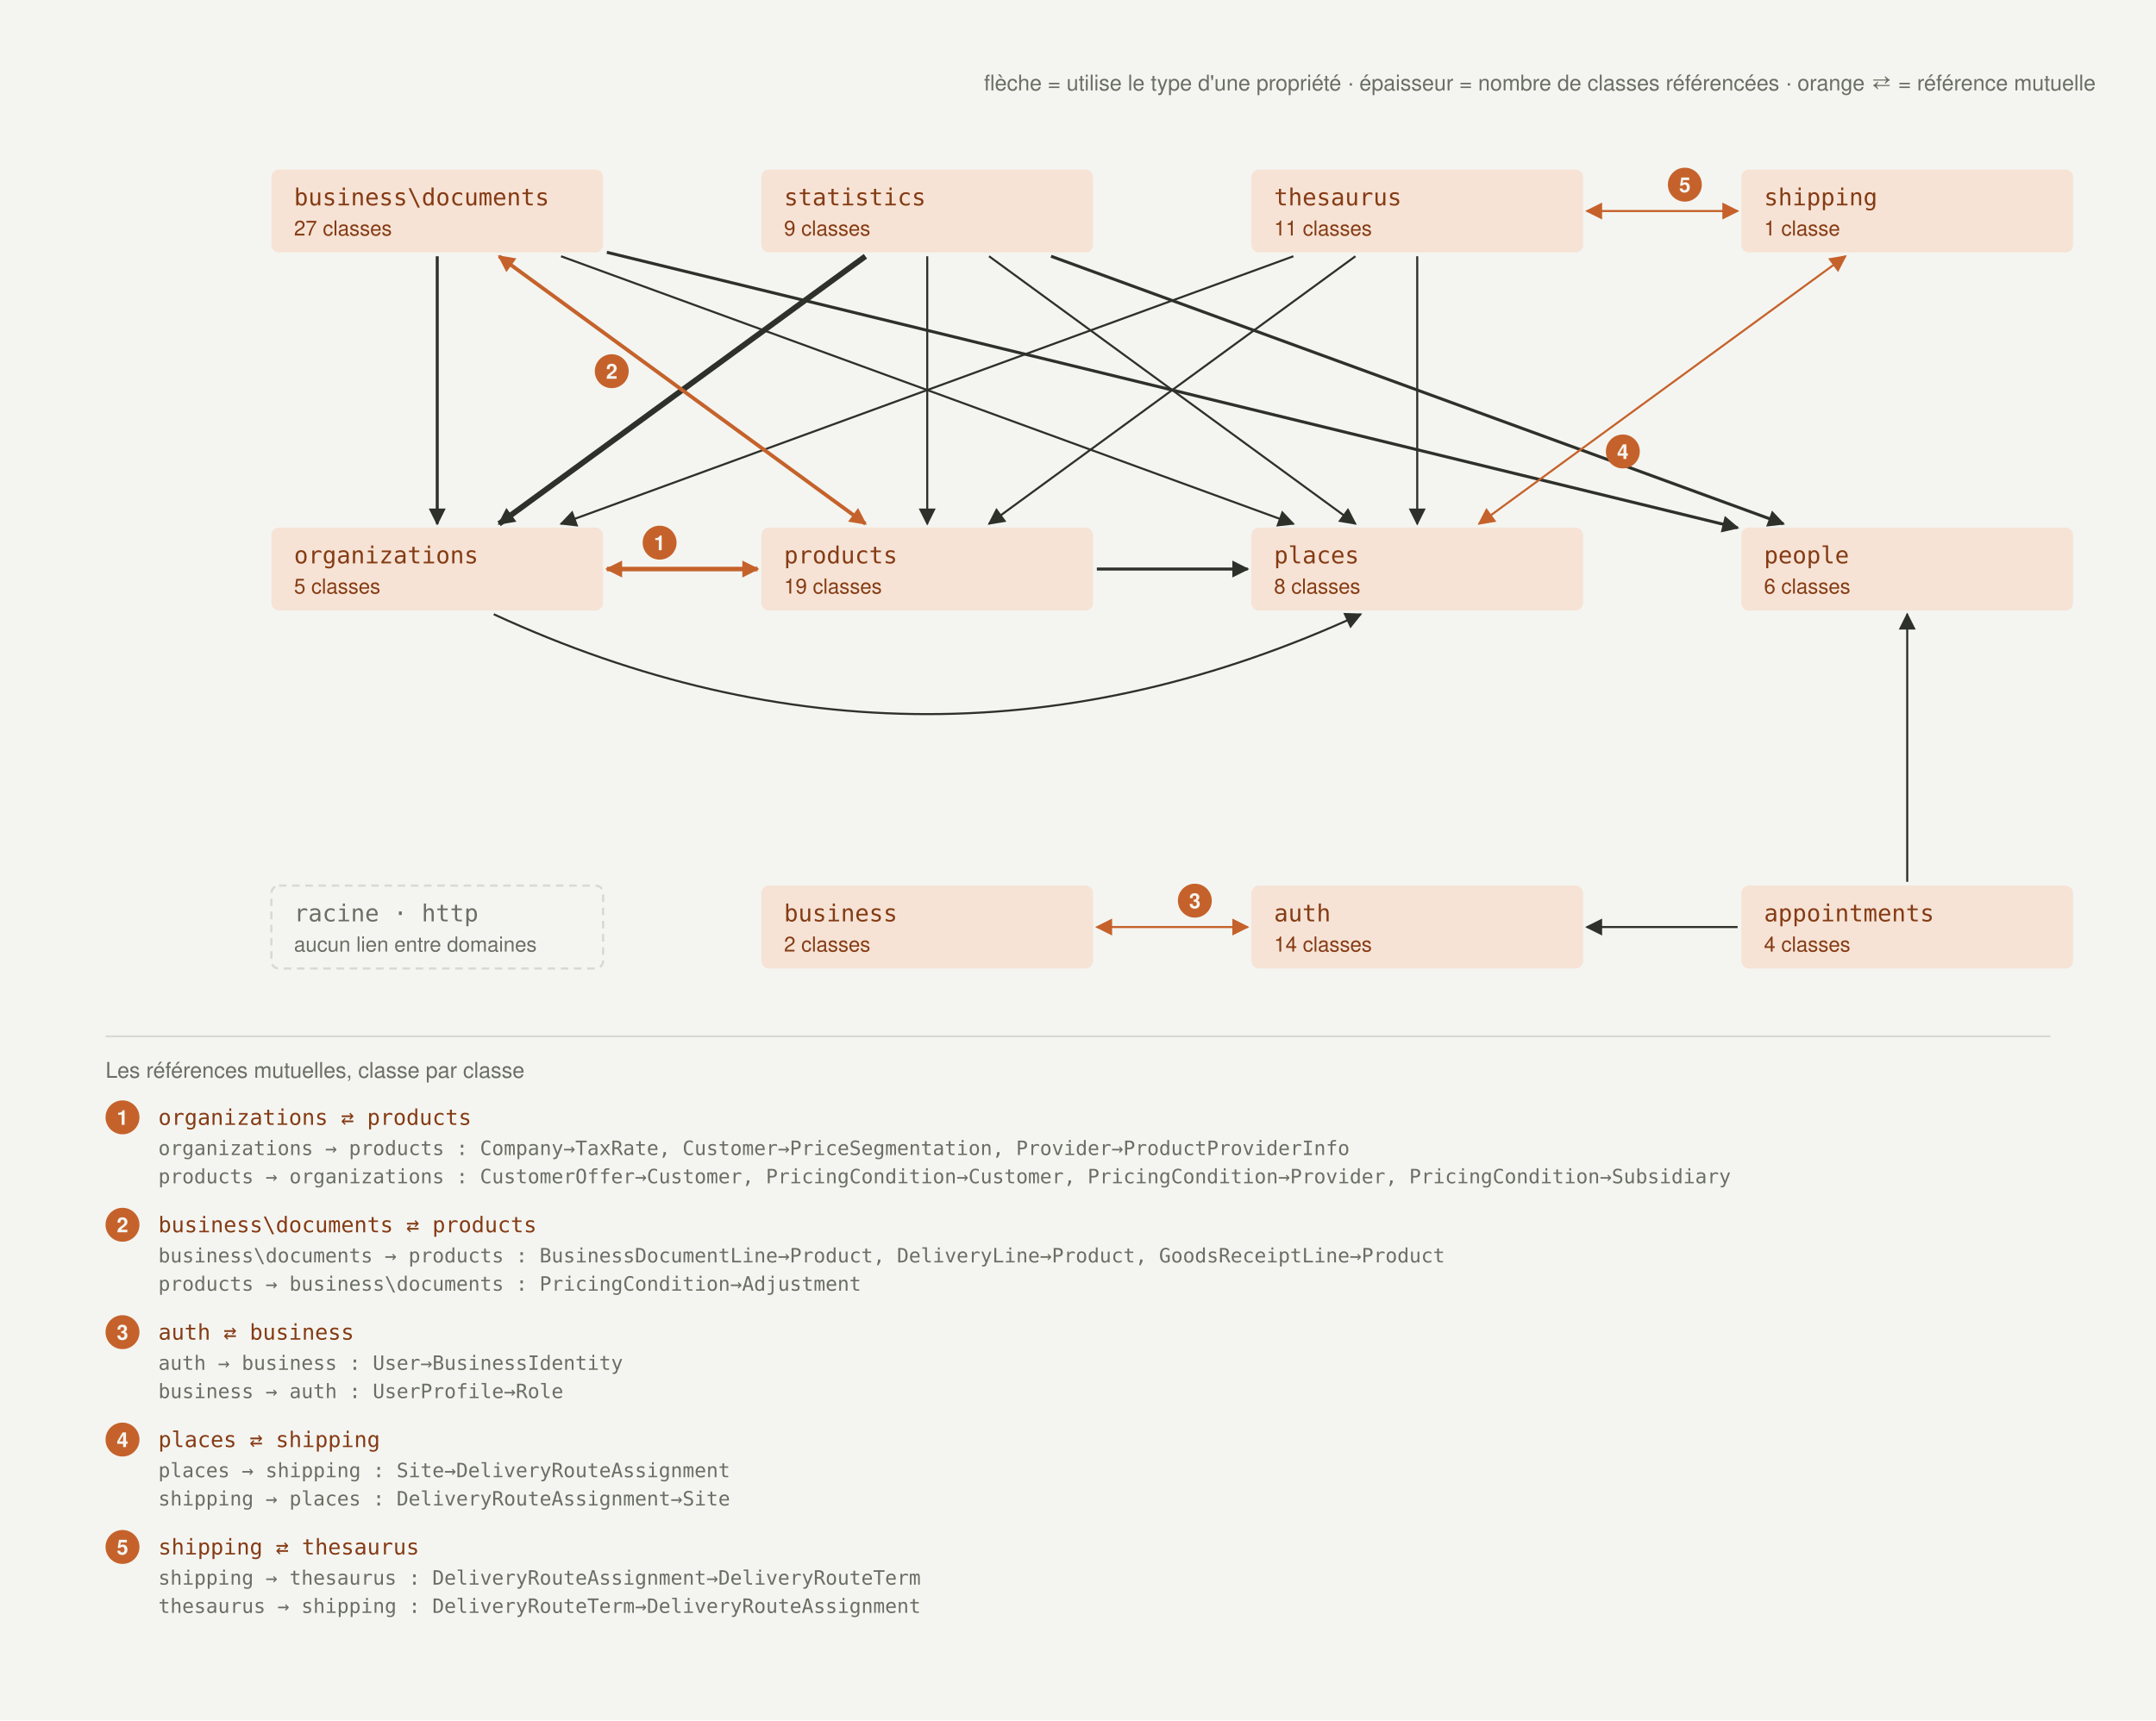
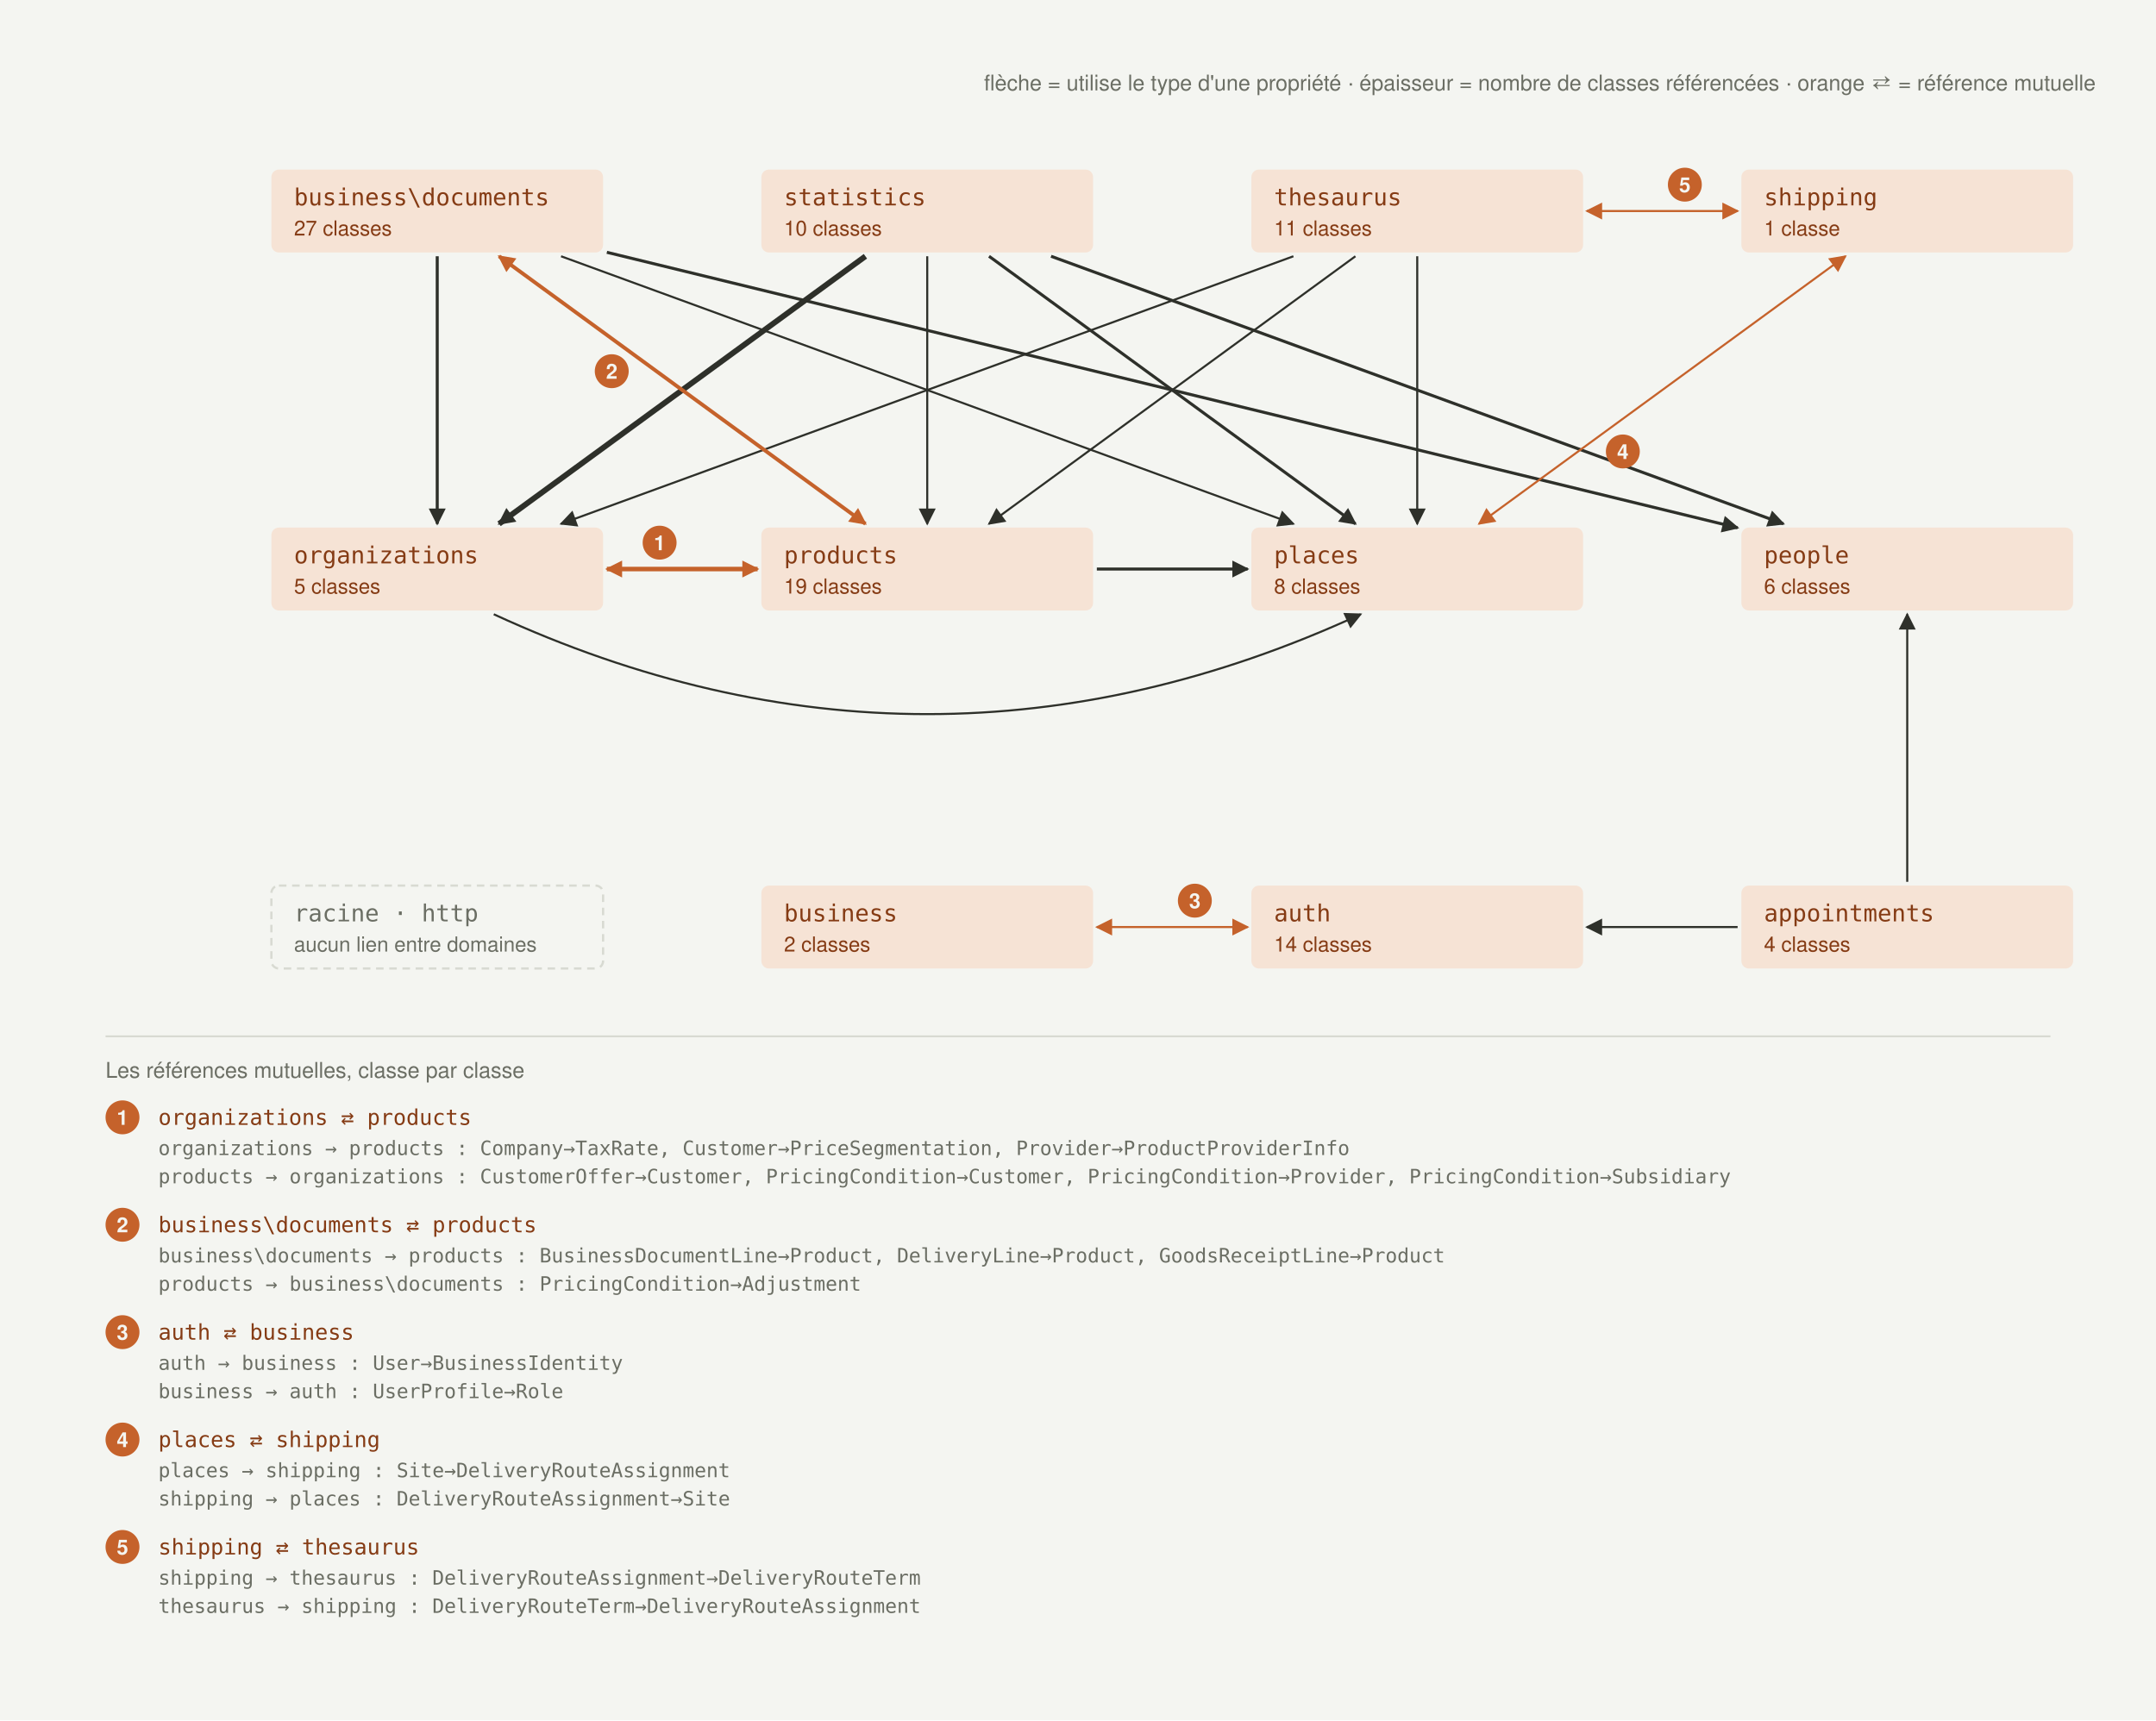
<svg xmlns="http://www.w3.org/2000/svg" viewBox="0 0 1144 913" width="1144" height="913" role="img" aria-label="11 domaines Oihana reliés par les types de leurs propriétés ; 5 paires se référencent mutuellement." xml:space="preserve">
  <style>
text{fill:#2E302A;font-variant-numeric:tabular-nums}
.mono{font-family:"IBM Plex Mono",ui-monospace,"SF Mono",Menlo,Consolas,"DejaVu Sans Mono",monospace;white-space:pre}
.sans,.tag{font-family:"IBM Plex Sans",-apple-system,"Segoe UI",Helvetica,Arial,sans-serif;white-space:pre}
.ns{font-size:13px;font-weight:500}.role{font-size:12px;fill:#6B6E64}.ctx{font-size:11px;fill:#6B6E64}
.name{font-size:12.5px;font-weight:500}.desc{font-size:11px}.label{font-size:12px}.muted{fill:#6B6E64}
.band{fill:#EBEDE7}.box.org{fill:#DCEAEB}.box.xyz{fill:#F6E3D5}.box.neutral{fill:#E3E5DF}
.org-ink{fill:#0B454B}.xyz-ink{fill:#853B14}.neutral-ink{fill:#4B4D43}
.org-text{fill:#0F5E66}.xyz-text{fill:#C5622B}.neutral-text{fill:#4B4D43}
.edge{stroke:#2E302A;stroke-width:1.2;fill:none}.edge.direct{stroke:#6B6E64}.edge.mutual{stroke:#C5622B}
.mk path{fill:#2E302A}.mk.muted path{fill:#6B6E64}.mk.xyz path{fill:#C5622B}
.rule{stroke:#D8DAD2;stroke-width:1}.colhead{font-size:11.5px;fill:#6B6E64;font-weight:500}
.eyebrow{font-size:10.5px;fill:#6B6E64;letter-spacing:.08em;font-weight:500}
.chiptext{font-size:11.5px;font-weight:500}.leaves{font-size:11.5px}.leaf{fill:#853B14}.tag{font-size:11px;fill:#6B6E64}
.node{fill:#F6E3D5}.node.iso{fill:none;stroke:#D8DAD2;stroke-width:1.2;stroke-dasharray:4 3}
.badge{fill:#C5622B}.badge-text{fill:#F4F5F1;font-size:11px;font-weight:600}
.foot{font-size:10.5px}.foot-title{font-size:11.5px;font-weight:500}
</style>
  <rect width="1144" height="913" fill="#F4F5F1" />
  <defs>
    <marker id="arr3" class="mk" viewBox="0 0 10 10" refX="9" refY="5" markerWidth="9" markerHeight="9" markerUnits="userSpaceOnUse" orient="auto-start-reverse">
      <path d="M0,0 L10,5 L0,10 z" />
    </marker>
    <marker id="arr3x" class="mk xyz" viewBox="0 0 10 10" refX="9" refY="5" markerWidth="9" markerHeight="9" markerUnits="userSpaceOnUse" orient="auto-start-reverse">
      <path d="M0,0 L10,5 L0,10 z" />
    </marker>
  </defs>
  <g transform="translate(32,32)">
    <text class="sans colhead" x="1080" y="16" text-anchor="end">flèche = utilise le type d'une propriété · épaisseur = nombre de classes référencées · orange ⇄ = référence mutuelle</text>
    <line class="edge" style="stroke-width:1.1" x1="890" y1="460" x2="810" y2="460" marker-end="url(#arr3)" />
    <line class="edge" style="stroke-width:1.1" x1="980" y1="436" x2="980" y2="294" marker-end="url(#arr3)" />
    <line class="edge" style="stroke-width:1.6" x1="200" y1="104" x2="200" y2="246" marker-end="url(#arr3)" />
    <line class="edge" style="stroke-width:1.6" x1="290" y1="101.9" x2="890" y2="248.1" marker-end="url(#arr3)" />
    <line class="edge" style="stroke-width:1.1" x1="265.7" y1="104" x2="654.3" y2="246" marker-end="url(#arr3)" />
    <path class="edge" style="stroke-width:1.1" d="M230,294 Q460,400 690,294" marker-end="url(#arr3)" />
    <line class="edge" style="stroke-width:1.6" x1="550" y1="270" x2="630" y2="270" marker-end="url(#arr3)" />
    <line class="edge" style="stroke-width:3" x1="427.2" y1="104" x2="232.8" y2="246" marker-end="url(#arr3)" />
    <line class="edge" style="stroke-width:1.6" x1="525.7" y1="104" x2="914.3" y2="246" marker-end="url(#arr3)" />
-     <line class="edge" style="stroke-width:1.1" x1="492.8" y1="104" x2="687.2" y2="246" marker-end="url(#arr3)" />
+     <line class="edge" style="stroke-width:1.6" x1="492.8" y1="104" x2="687.2" y2="246" marker-end="url(#arr3)" />
    <line class="edge" style="stroke-width:1.1" x1="460" y1="104" x2="460" y2="246" marker-end="url(#arr3)" />
    <line class="edge" style="stroke-width:1.1" x1="654.3" y1="104" x2="265.7" y2="246" marker-end="url(#arr3)" />
    <line class="edge" style="stroke-width:1.1" x1="720" y1="104" x2="720" y2="246" marker-end="url(#arr3)" />
    <line class="edge" style="stroke-width:1.1" x1="687.2" y1="104" x2="492.8" y2="246" marker-end="url(#arr3)" />
    <line class="edge mutual" style="stroke-width:2.4" x1="290" y1="270" x2="370" y2="270" marker-end="url(#arr3x)" marker-start="url(#arr3x)" />
    <circle class="badge" cx="318" cy="256" r="9" />
    <text class="sans badge-text" x="318" y="260" text-anchor="middle">1</text>
    <line class="edge mutual" style="stroke-width:2" x1="232.8" y1="104" x2="427.2" y2="246" marker-end="url(#arr3x)" marker-start="url(#arr3x)" />
    <circle class="badge" cx="292.6" cy="165" r="9" />
    <text class="sans badge-text" x="292.6" y="169" text-anchor="middle">2</text>
    <line class="edge mutual" style="stroke-width:1.1" x1="630" y1="460" x2="550" y2="460" marker-end="url(#arr3x)" marker-start="url(#arr3x)" />
    <circle class="badge" cx="602" cy="446" r="9" />
    <text class="sans badge-text" x="602" y="450" text-anchor="middle">3</text>
    <line class="edge mutual" style="stroke-width:1.1" x1="752.8" y1="246" x2="947.2" y2="104" marker-end="url(#arr3x)" marker-start="url(#arr3x)" />
    <circle class="badge" cx="829.1" cy="207.6" r="9" />
    <text class="sans badge-text" x="829.1" y="211.6" text-anchor="middle">4</text>
    <line class="edge mutual" style="stroke-width:1.1" x1="890" y1="80" x2="810" y2="80" marker-end="url(#arr3x)" marker-start="url(#arr3x)" />
    <circle class="badge" cx="862" cy="66" r="9" />
    <text class="sans badge-text" x="862" y="70" text-anchor="middle">5</text>
    <rect class="node" x="112" y="58" width="176" height="44" rx="4" />
    <text class="mono name xyz-ink" x="124" y="77">business\documents</text>
    <text class="sans desc xyz-ink" x="124" y="93">27 classes</text>
    <rect class="node" x="372" y="248" width="176" height="44" rx="4" />
    <text class="mono name xyz-ink" x="384" y="267">products</text>
    <text class="sans desc xyz-ink" x="384" y="283">19 classes</text>
    <rect class="node" x="632" y="438" width="176" height="44" rx="4" />
    <text class="mono name xyz-ink" x="644" y="457">auth</text>
    <text class="sans desc xyz-ink" x="644" y="473">14 classes</text>
    <rect class="node" x="632" y="58" width="176" height="44" rx="4" />
    <text class="mono name xyz-ink" x="644" y="77">thesaurus</text>
    <text class="sans desc xyz-ink" x="644" y="93">11 classes</text>
    <rect class="node" x="372" y="58" width="176" height="44" rx="4" />
    <text class="mono name xyz-ink" x="384" y="77">statistics</text>
-     <text class="sans desc xyz-ink" x="384" y="93">9 classes</text>
+     <text class="sans desc xyz-ink" x="384" y="93">10 classes</text>
    <rect class="node" x="632" y="248" width="176" height="44" rx="4" />
    <text class="mono name xyz-ink" x="644" y="267">places</text>
    <text class="sans desc xyz-ink" x="644" y="283">8 classes</text>
    <rect class="node" x="892" y="248" width="176" height="44" rx="4" />
    <text class="mono name xyz-ink" x="904" y="267">people</text>
    <text class="sans desc xyz-ink" x="904" y="283">6 classes</text>
    <rect class="node" x="112" y="248" width="176" height="44" rx="4" />
    <text class="mono name xyz-ink" x="124" y="267">organizations</text>
    <text class="sans desc xyz-ink" x="124" y="283">5 classes</text>
    <rect class="node" x="892" y="438" width="176" height="44" rx="4" />
    <text class="mono name xyz-ink" x="904" y="457">appointments</text>
    <text class="sans desc xyz-ink" x="904" y="473">4 classes</text>
    <rect class="node" x="372" y="438" width="176" height="44" rx="4" />
    <text class="mono name xyz-ink" x="384" y="457">business</text>
    <text class="sans desc xyz-ink" x="384" y="473">2 classes</text>
    <rect class="node" x="892" y="58" width="176" height="44" rx="4" />
    <text class="mono name xyz-ink" x="904" y="77">shipping</text>
    <text class="sans desc xyz-ink" x="904" y="93">1 classe</text>
    <rect class="node iso" x="112" y="438" width="176" height="44" rx="4" />
    <text class="mono name muted" x="124" y="457">racine · http</text>
    <text class="sans desc muted" x="124" y="473">aucun lien entre domaines</text>
    <line class="rule" x1="24" y1="518" x2="1056" y2="518" />
    <text class="sans foot-title muted" x="24" y="540">Les références mutuelles, classe par classe</text>
    <circle class="badge" cx="33" cy="561" r="9" />
    <text class="sans badge-text" x="33" y="565" text-anchor="middle">1</text>
    <text class="mono chiptext xyz-ink" x="52" y="565">organizations ⇄ products</text>
    <text class="mono foot muted" x="52" y="581">organizations → products : Company→TaxRate, Customer→PriceSegmentation, Provider→ProductProviderInfo</text>
    <text class="mono foot muted" x="52" y="596">products → organizations : CustomerOffer→Customer, PricingCondition→Customer, PricingCondition→Provider, PricingCondition→Subsidiary</text>
    <circle class="badge" cx="33" cy="618" r="9" />
    <text class="sans badge-text" x="33" y="622" text-anchor="middle">2</text>
    <text class="mono chiptext xyz-ink" x="52" y="622">business\documents ⇄ products</text>
    <text class="mono foot muted" x="52" y="638">business\documents → products : BusinessDocumentLine→Product, DeliveryLine→Product, GoodsReceiptLine→Product</text>
    <text class="mono foot muted" x="52" y="653">products → business\documents : PricingCondition→Adjustment</text>
    <circle class="badge" cx="33" cy="675" r="9" />
    <text class="sans badge-text" x="33" y="679" text-anchor="middle">3</text>
    <text class="mono chiptext xyz-ink" x="52" y="679">auth ⇄ business</text>
    <text class="mono foot muted" x="52" y="695">auth → business : User→BusinessIdentity</text>
    <text class="mono foot muted" x="52" y="710">business → auth : UserProfile→Role</text>
    <circle class="badge" cx="33" cy="732" r="9" />
    <text class="sans badge-text" x="33" y="736" text-anchor="middle">4</text>
    <text class="mono chiptext xyz-ink" x="52" y="736">places ⇄ shipping</text>
    <text class="mono foot muted" x="52" y="752">places → shipping : Site→DeliveryRouteAssignment</text>
    <text class="mono foot muted" x="52" y="767">shipping → places : DeliveryRouteAssignment→Site</text>
    <circle class="badge" cx="33" cy="789" r="9" />
    <text class="sans badge-text" x="33" y="793" text-anchor="middle">5</text>
    <text class="mono chiptext xyz-ink" x="52" y="793">shipping ⇄ thesaurus</text>
    <text class="mono foot muted" x="52" y="809">shipping → thesaurus : DeliveryRouteAssignment→DeliveryRouteTerm</text>
    <text class="mono foot muted" x="52" y="824">thesaurus → shipping : DeliveryRouteTerm→DeliveryRouteAssignment</text>
  </g>
</svg>
